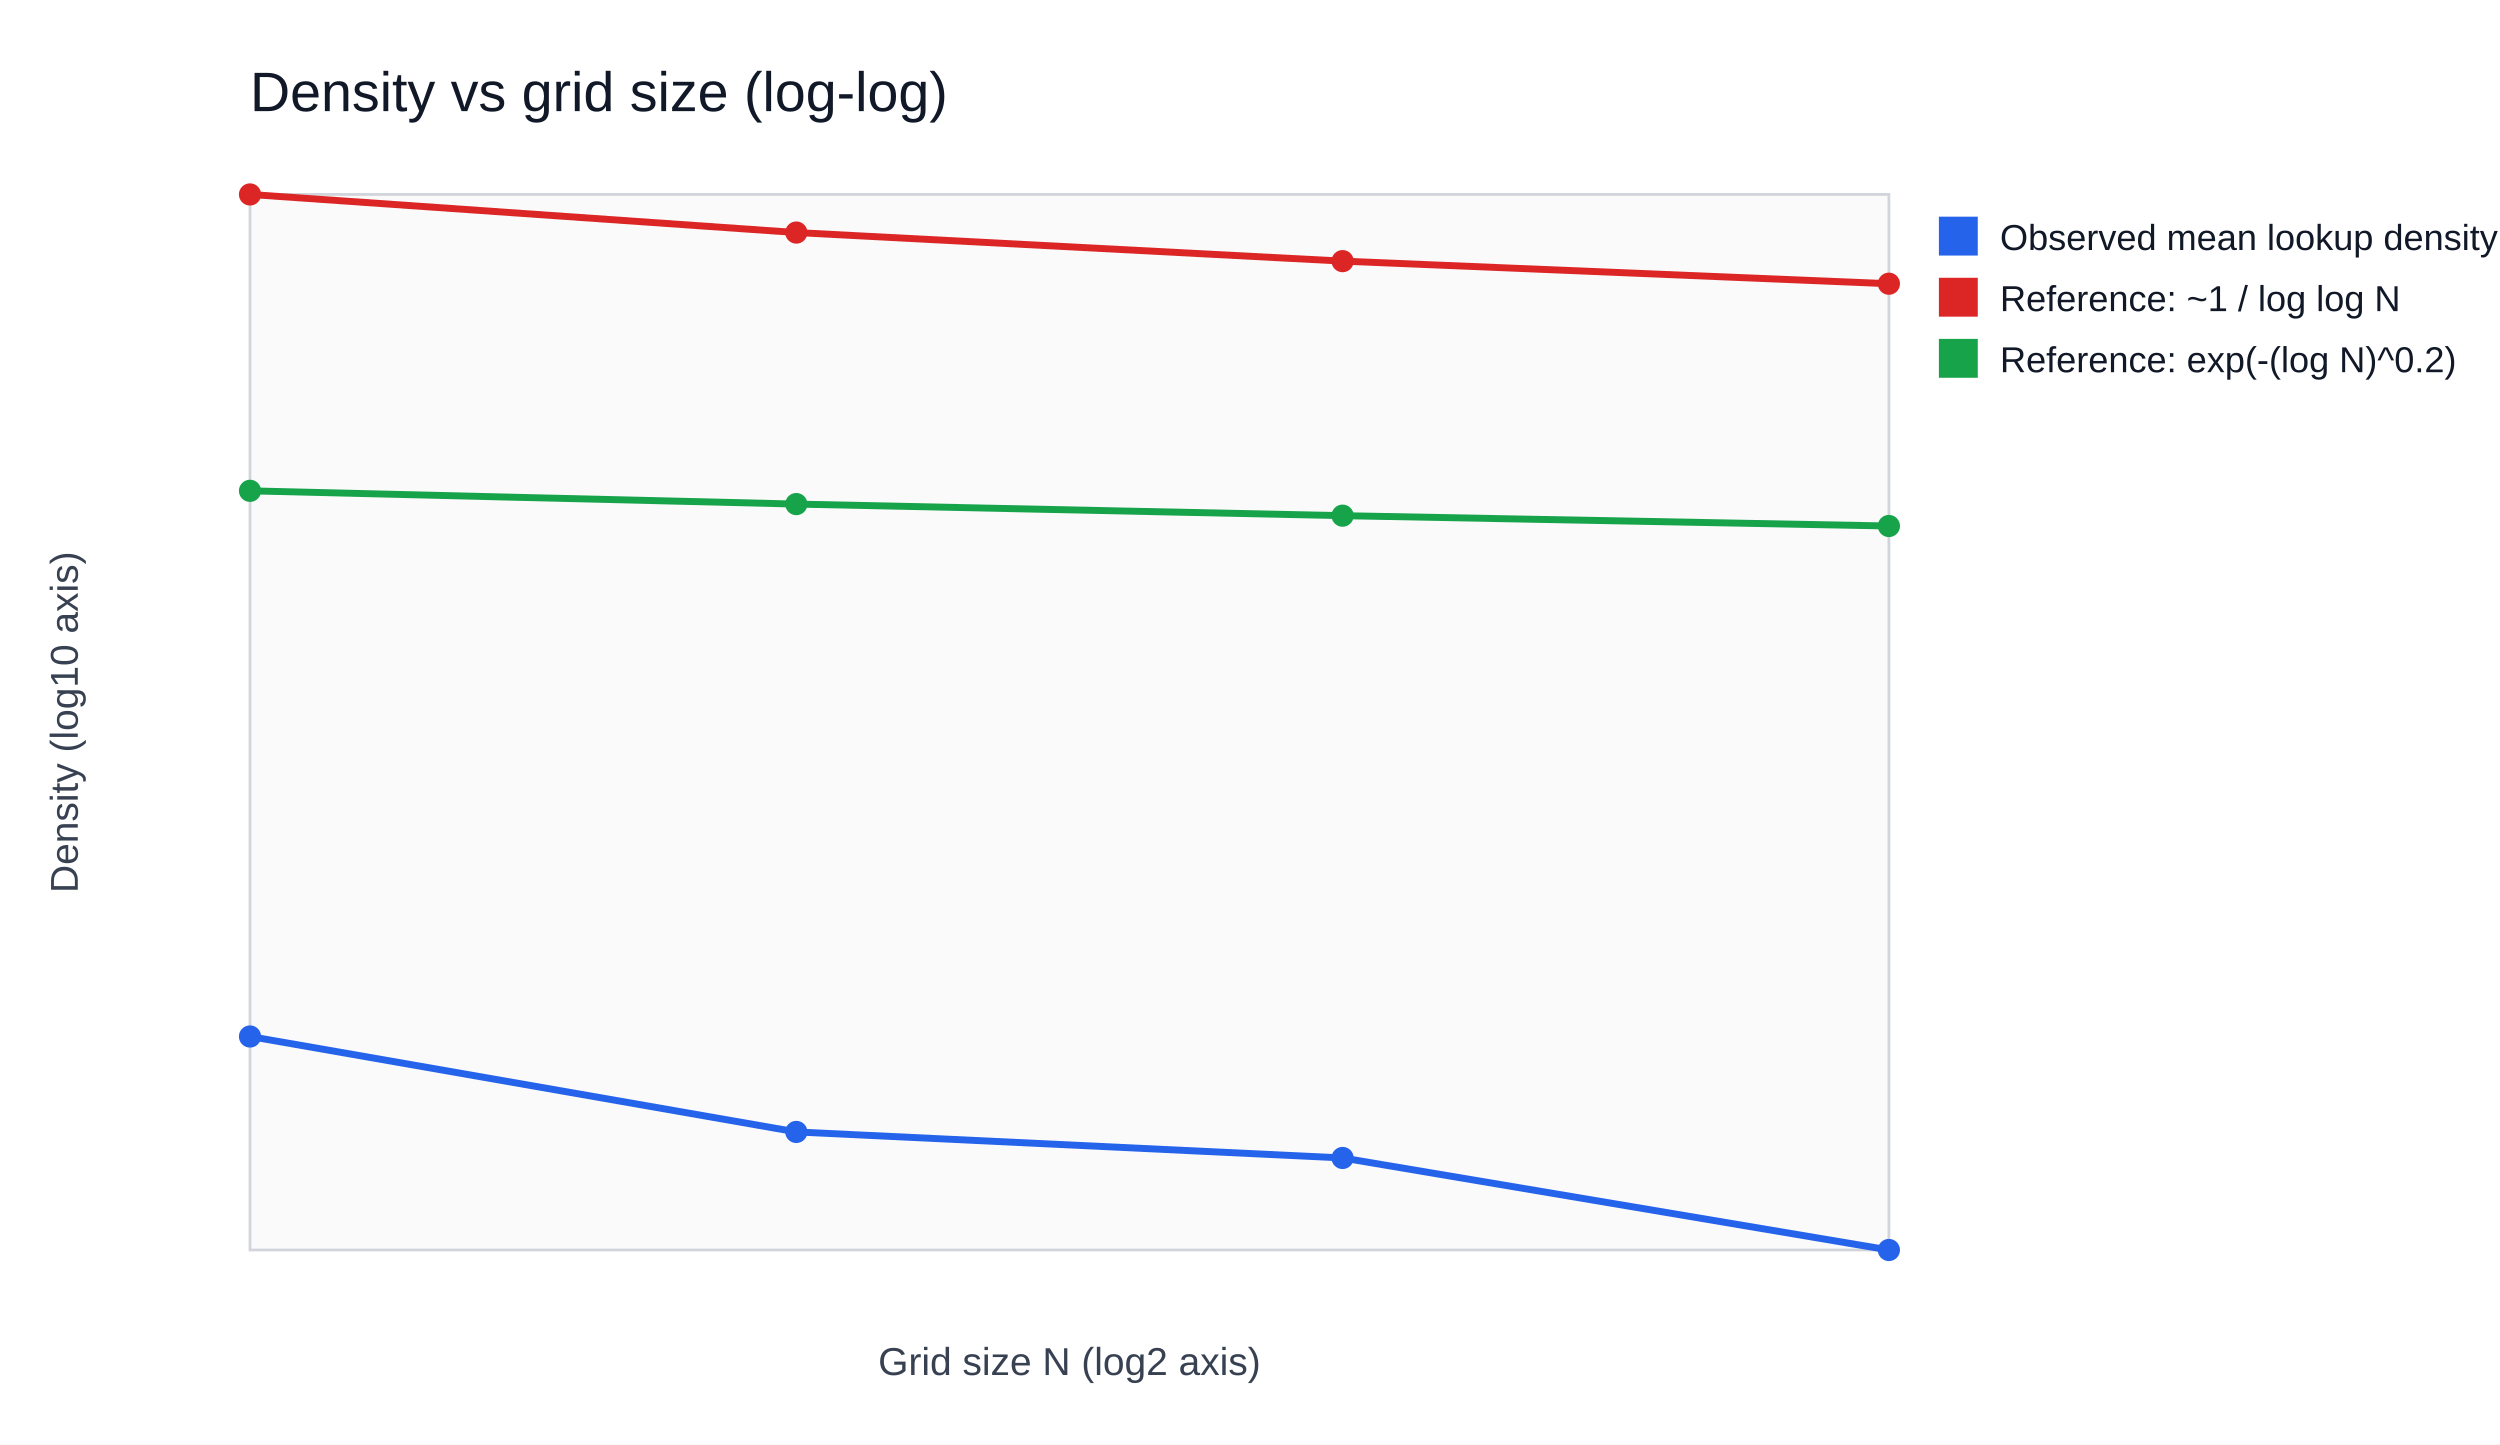
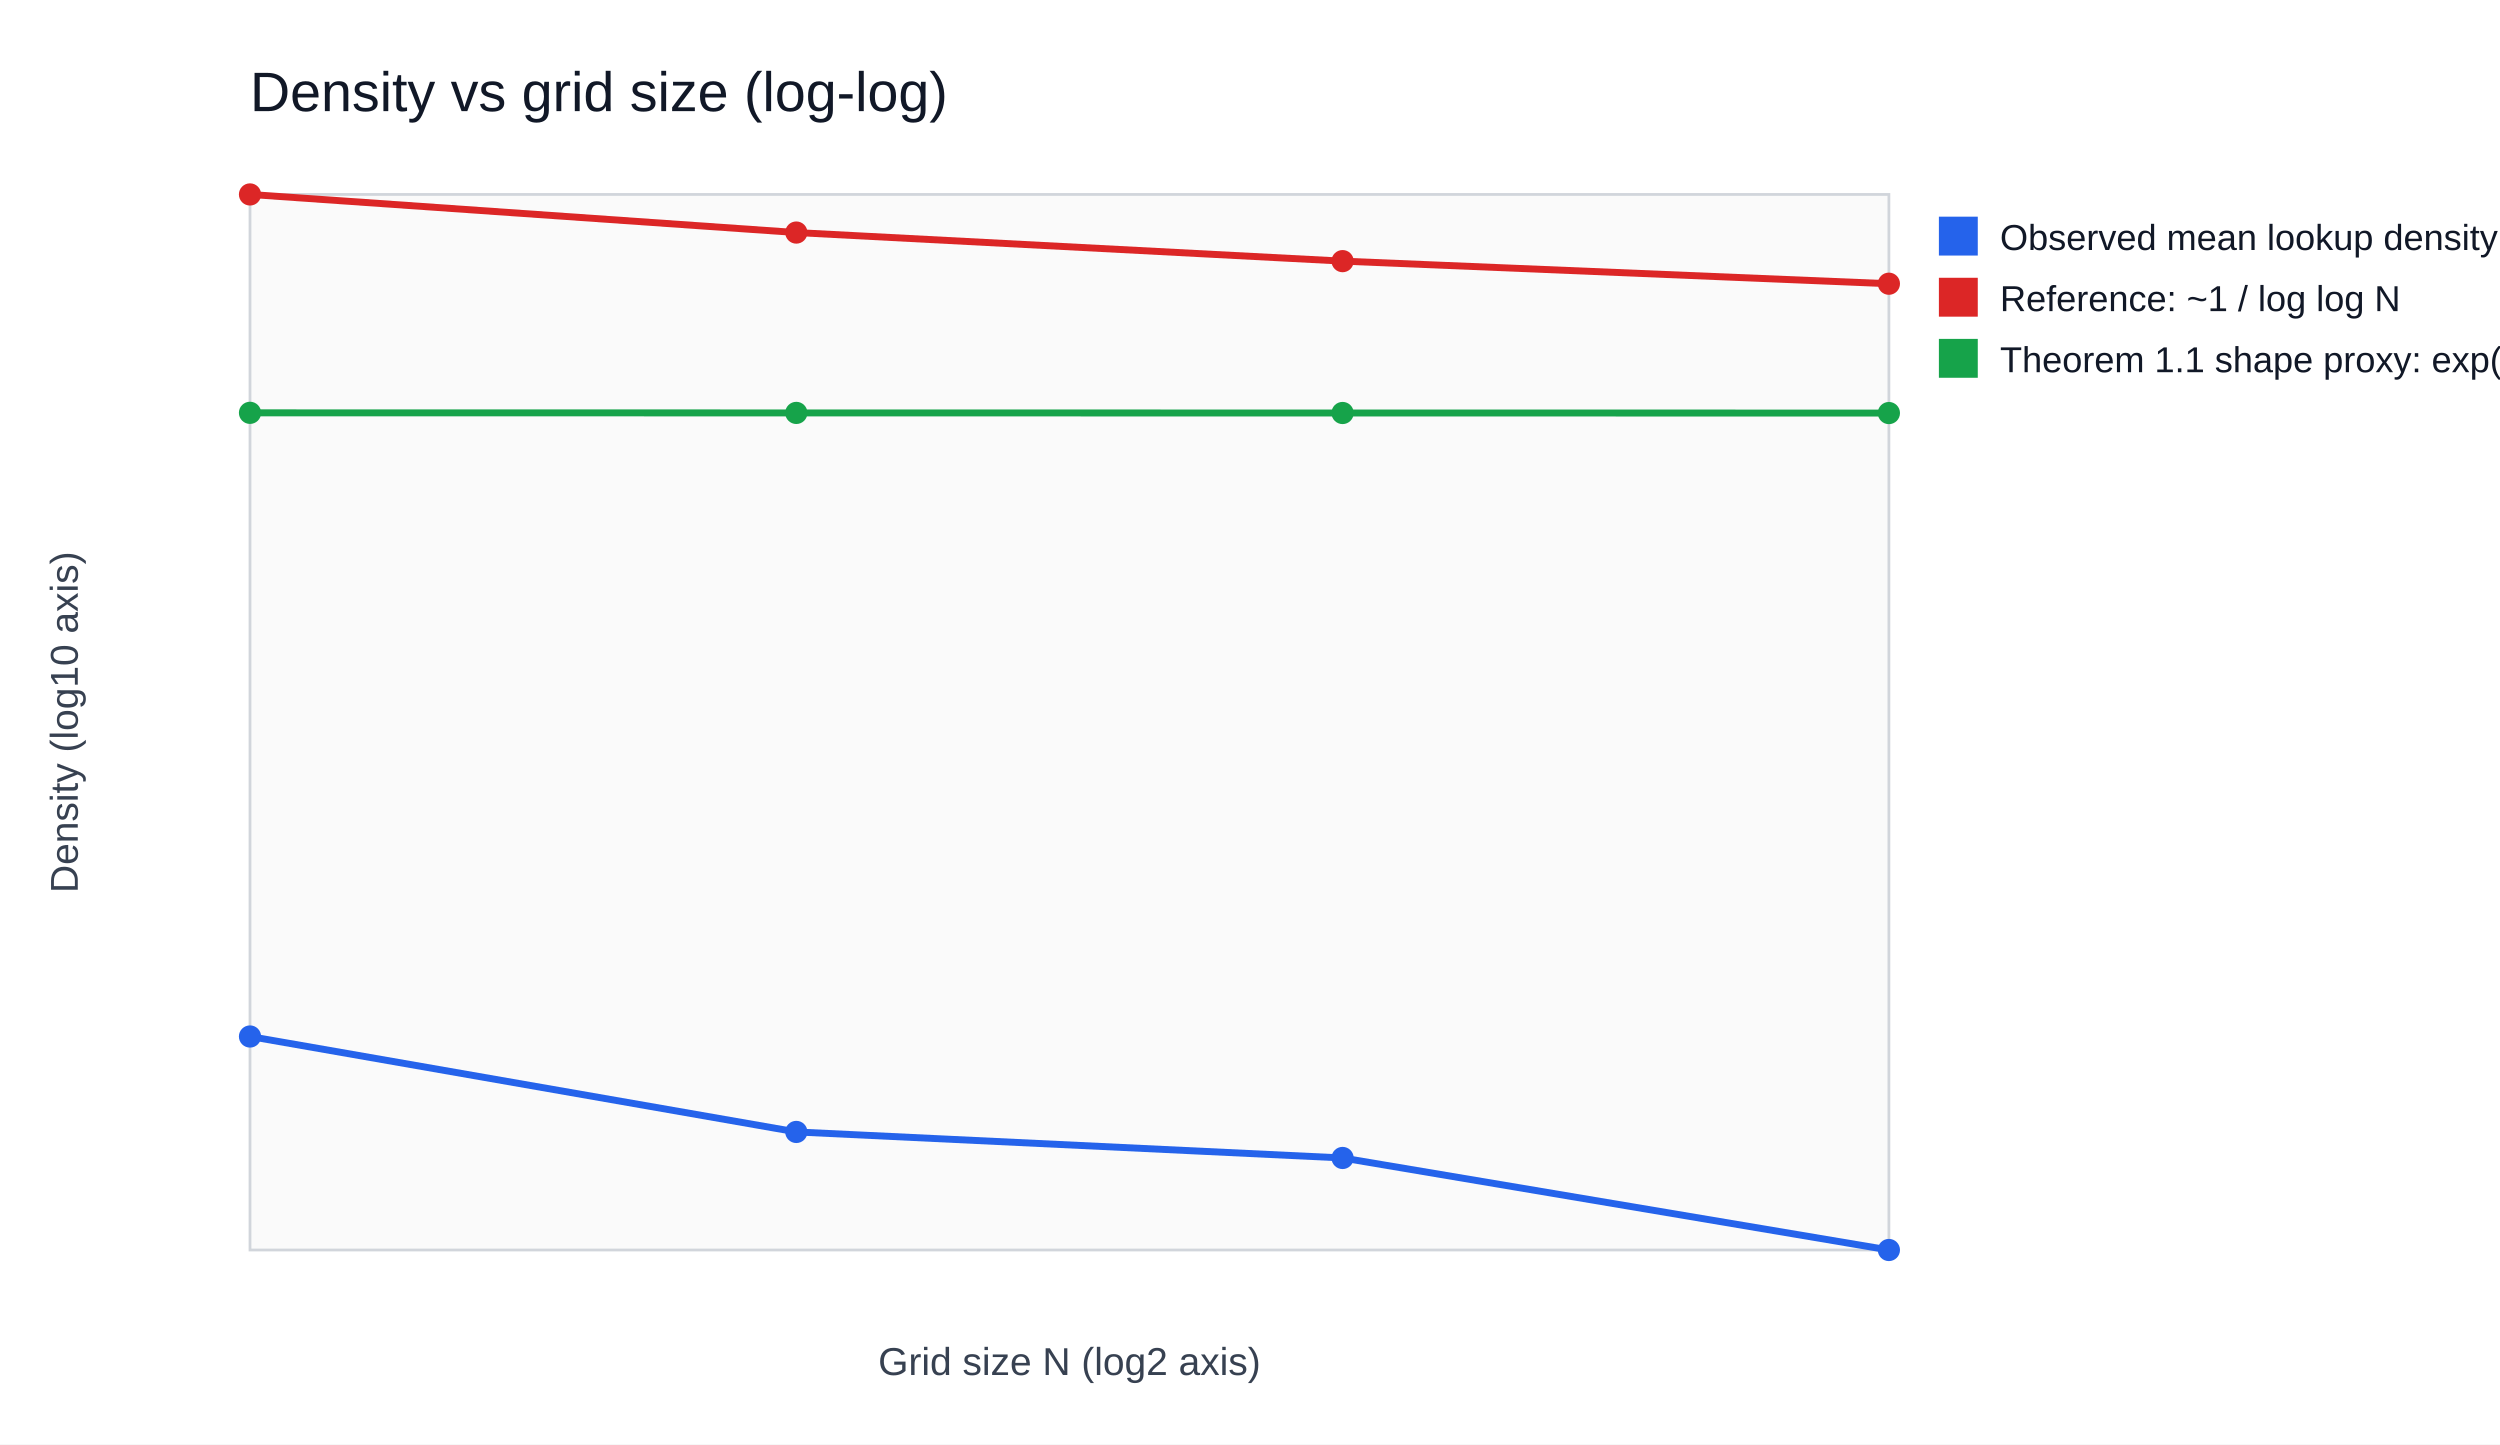
<svg xmlns="http://www.w3.org/2000/svg" width="900" height="520" viewBox="0 0 900 520">
  <rect x="0" y="0" width="100%" height="100%" fill="#ffffff" />
  <text x="90" y="40" font-size="20" font-family="Segoe UI, Arial, sans-serif" fill="#111827">Density vs grid size (log-log)</text>
  <rect x="90" y="70" width="590" height="380" fill="#fafafa" stroke="#d1d5db" stroke-width="1" />
  <text x="385.0" y="495" text-anchor="middle" font-size="14" font-family="Segoe UI, Arial, sans-serif" fill="#374151">Grid size N (log2 axis)</text>
  <text transform="translate(28,260.0) rotate(-90)" text-anchor="middle" font-size="14" font-family="Segoe UI, Arial, sans-serif" fill="#374151">Density (log10 axis)</text>
  <path d="M 90.00 373.14 L 286.67 407.50 L 483.33 416.87 L 680.00 450.00" fill="none" stroke="#2563eb" stroke-width="2.5" stroke-linejoin="round" stroke-linecap="round" />
  <circle cx="90.00" cy="373.14" r="4" fill="#2563eb" />
  <circle cx="286.67" cy="407.50" r="4" fill="#2563eb" />
  <circle cx="483.33" cy="416.87" r="4" fill="#2563eb" />
  <circle cx="680.00" cy="450.00" r="4" fill="#2563eb" />
  <rect x="698" y="78" width="14" height="14" fill="#2563eb" />
  <text x="720" y="90" font-size="13" font-family="Segoe UI, Arial, sans-serif" fill="#111827">Observed mean lookup density</text>
  <path d="M 90.00 70.00 L 286.67 83.72 L 483.33 94.01 L 680.00 102.14" fill="none" stroke="#dc2626" stroke-width="2.5" stroke-linejoin="round" stroke-linecap="round" />
  <circle cx="90.00" cy="70.00" r="4" fill="#dc2626" />
  <circle cx="286.67" cy="83.72" r="4" fill="#dc2626" />
  <circle cx="483.33" cy="94.01" r="4" fill="#dc2626" />
  <circle cx="680.00" cy="102.14" r="4" fill="#dc2626" />
  <rect x="698" y="100" width="14" height="14" fill="#dc2626" />
  <text x="720" y="112" font-size="13" font-family="Segoe UI, Arial, sans-serif" fill="#111827">Reference: ~1 / log log N</text>
-   <path d="M 90.00 176.70 L 286.67 181.47 L 483.33 185.64 L 680.00 189.36" fill="none" stroke="#16a34a" stroke-width="2.5" stroke-linejoin="round" stroke-linecap="round" />
-   <circle cx="90.00" cy="176.70" r="4" fill="#16a34a" />
-   <circle cx="286.67" cy="181.47" r="4" fill="#16a34a" />
-   <circle cx="483.33" cy="185.64" r="4" fill="#16a34a" />
-   <circle cx="680.00" cy="189.36" r="4" fill="#16a34a" />
+   <path d="M 90.00 148.62 L 286.67 148.65 L 483.33 148.68 L 680.00 148.70" fill="none" stroke="#16a34a" stroke-width="2.5" stroke-linejoin="round" stroke-linecap="round" />
+   <circle cx="90.00" cy="148.62" r="4" fill="#16a34a" />
+   <circle cx="286.67" cy="148.65" r="4" fill="#16a34a" />
+   <circle cx="483.33" cy="148.68" r="4" fill="#16a34a" />
+   <circle cx="680.00" cy="148.70" r="4" fill="#16a34a" />
  <rect x="698" y="122" width="14" height="14" fill="#16a34a" />
-   <text x="720" y="134" font-size="13" font-family="Segoe UI, Arial, sans-serif" fill="#111827">Reference: exp(-(log N)^0.2)</text>
+   <text x="720" y="134" font-size="13" font-family="Segoe UI, Arial, sans-serif" fill="#111827">Theorem 1.1 shape proxy: exp(-c*(log N)^(1/600))</text>
</svg>
